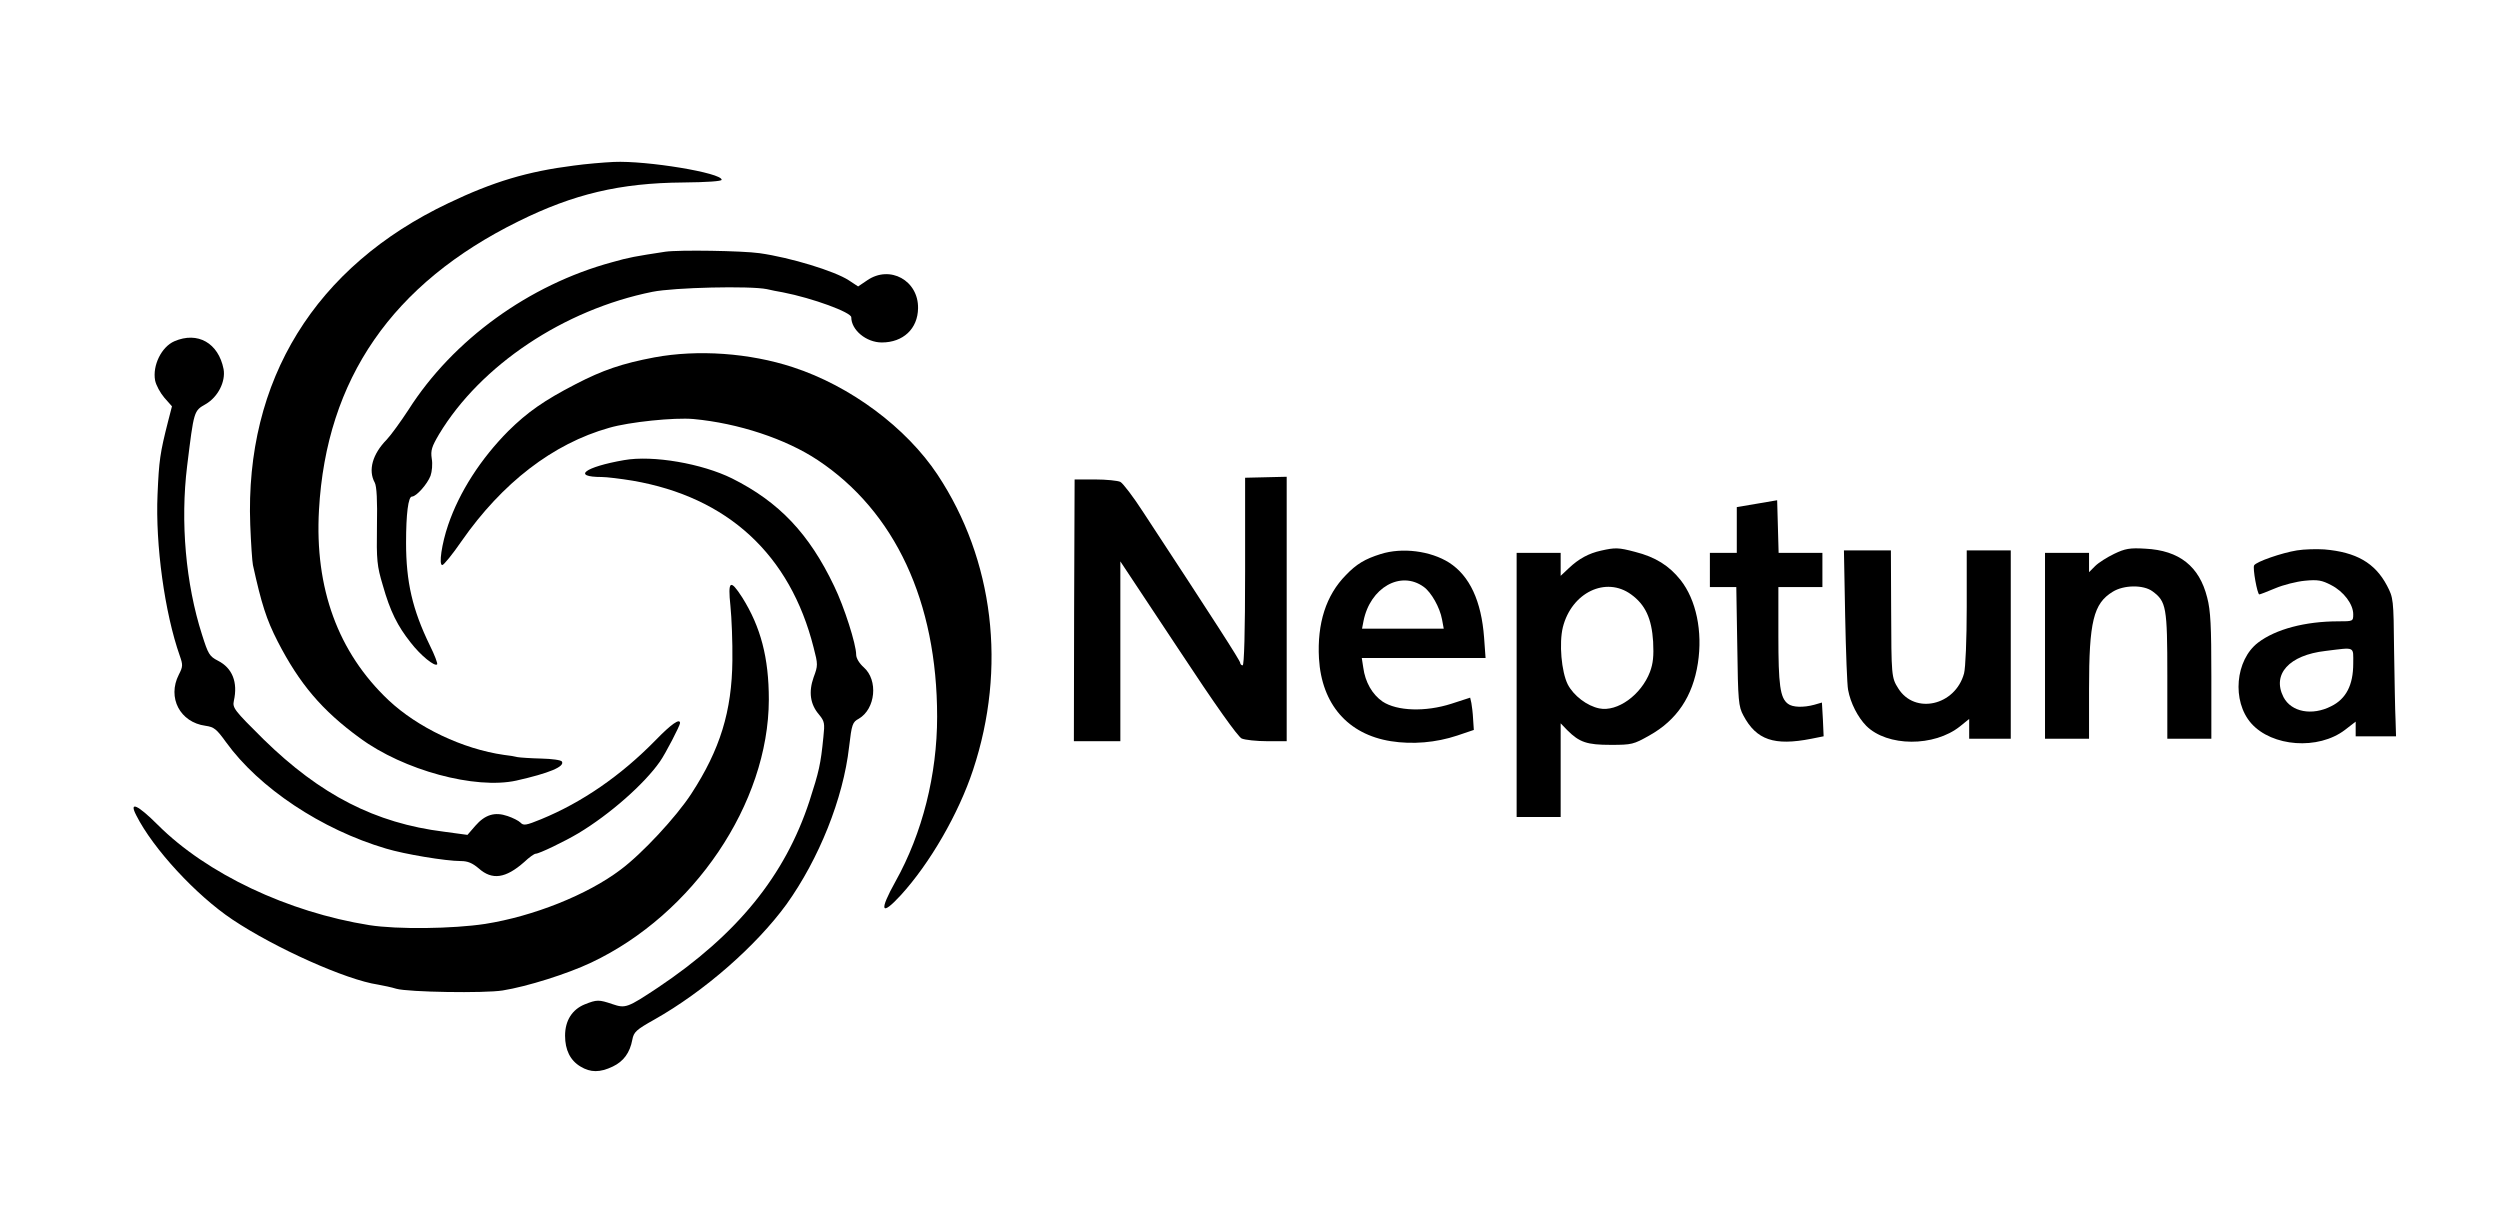
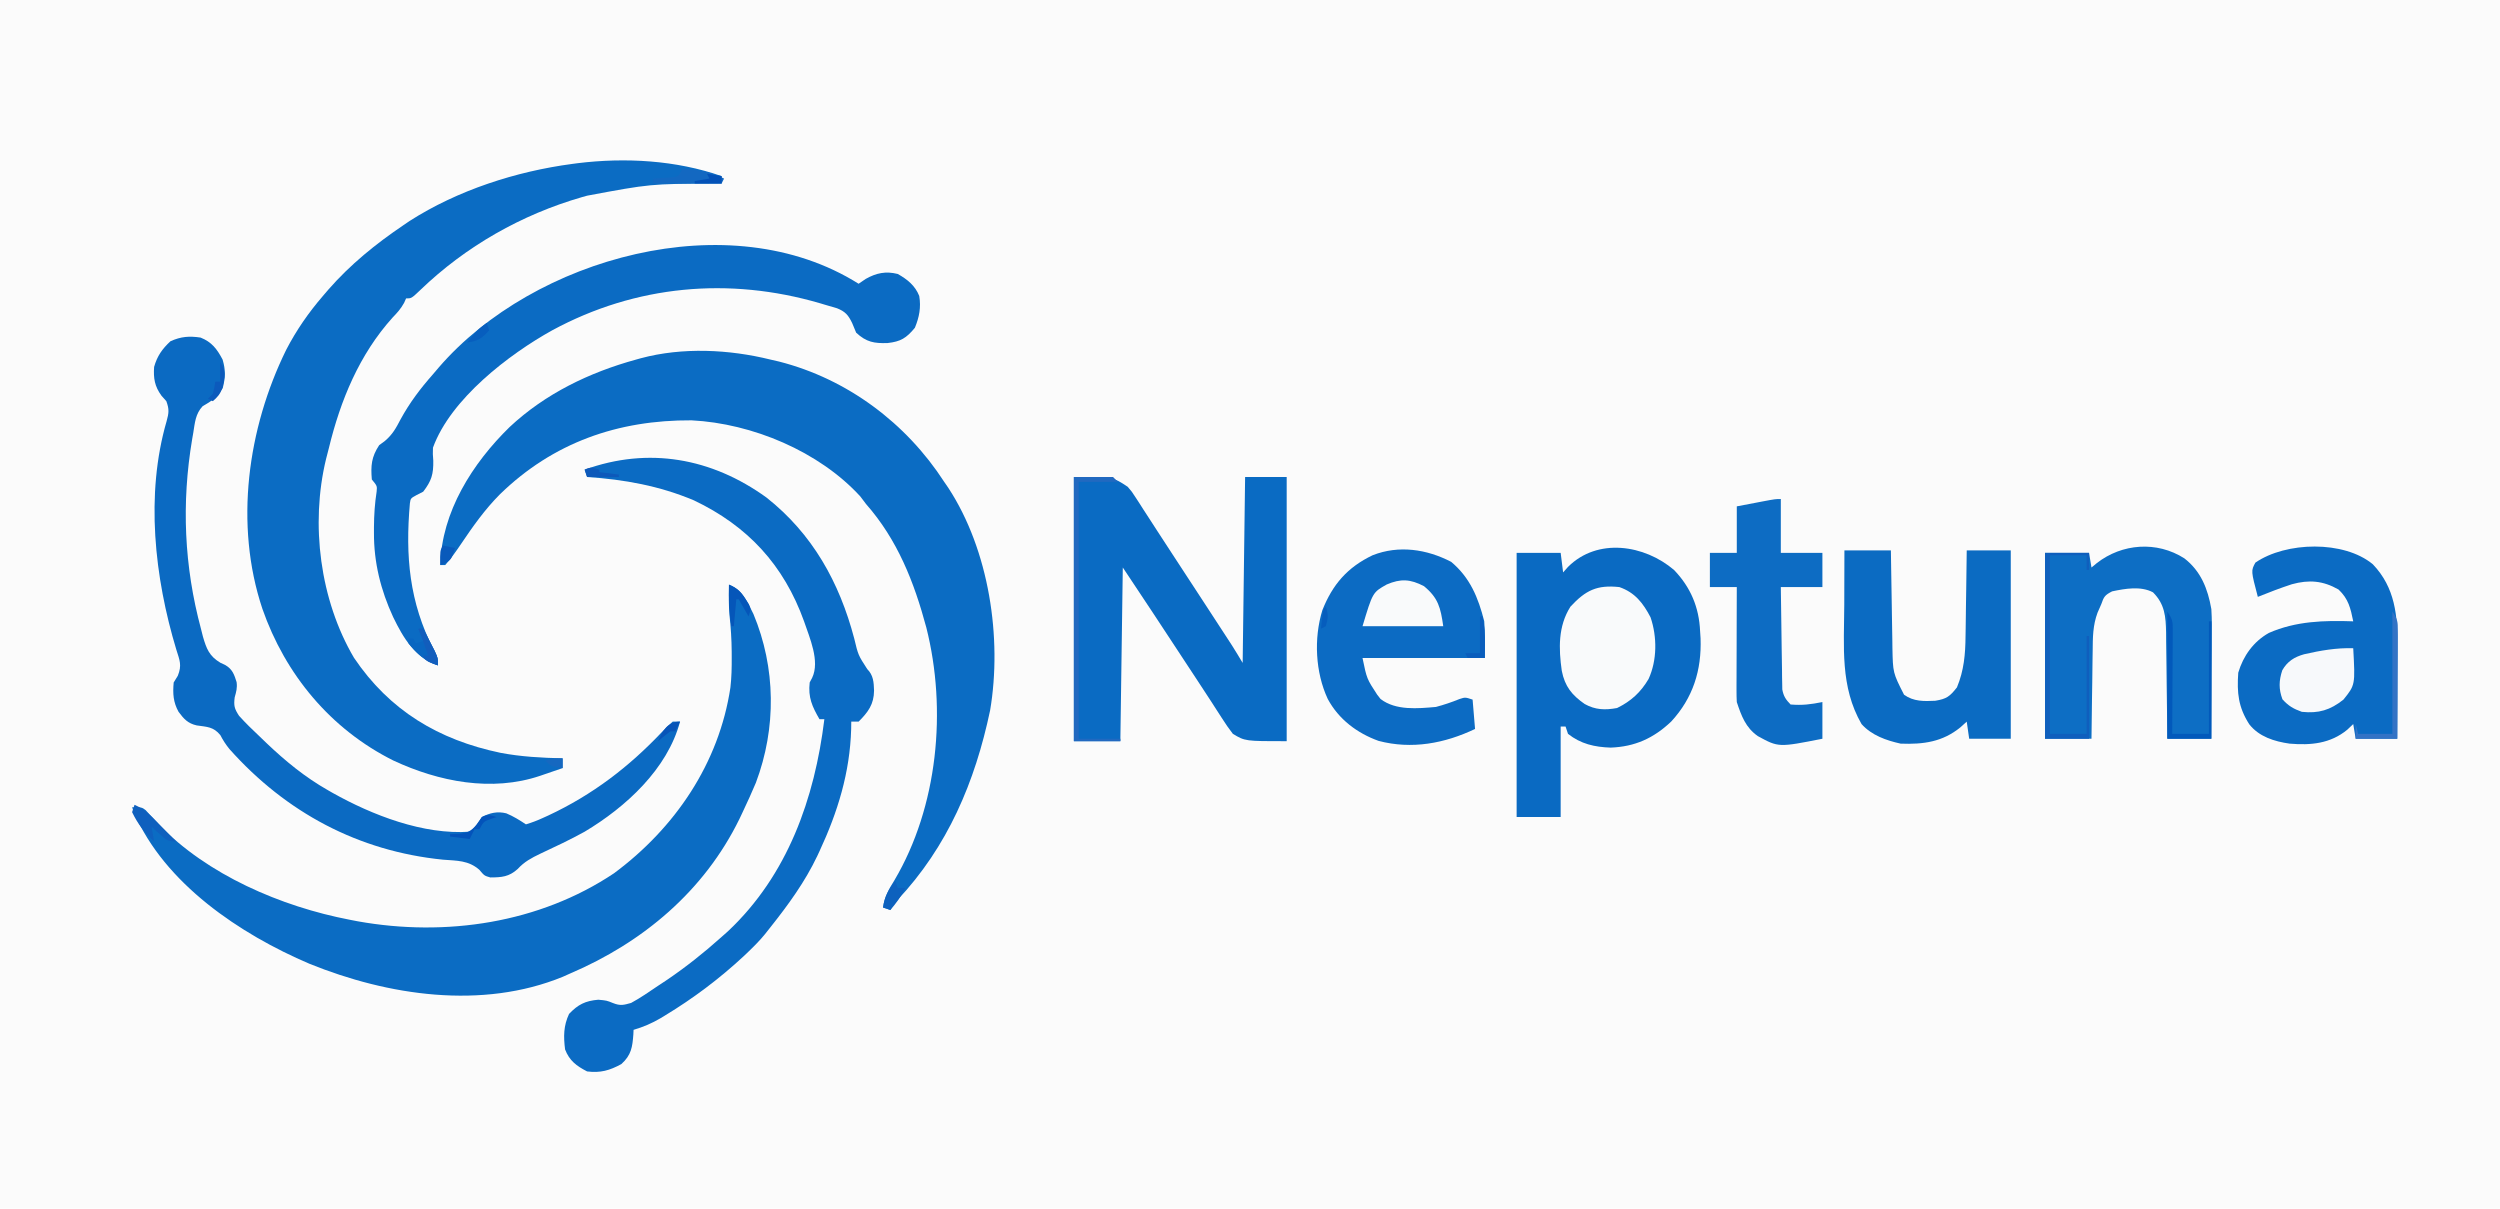
- <svg xmlns="http://www.w3.org/2000/svg" version="1.0" width="1022pt" height="494pt" viewBox="0 0 1022 494" preserveAspectRatio="xMidYMid meet">
-   <g transform="translate(0,494) scale(0.1,-0.1)" fill="#000000" stroke="none">
-     <path d="M2345 4263 c-189 -24 -329 -66 -511 -153 -546 -259 -833 -724 -811 -1315 3 -77 8 -151 11 -165 35 -159 55 -222 101 -312 89 -173 181 -282 336 -395 179 -132 472 -211 640 -174 133 30 199 57 186 78 -4 6 -41 11 -84 12 -43 1 -87 4 -98 6 -11 3 -36 7 -55 9 -168 24 -353 112 -472 224 -206 195 -302 457 -284 777 30 536 300 926 815 1180 226 112 416 157 674 159 97 1 157 5 157 11 2 28 -305 79 -441 73 -41 -2 -114 -8 -164 -15z" />
-     <path d="M2720 3911 c-124 -19 -148 -23 -218 -43 -339 -92 -650 -317 -832 -603 -32 -49 -72 -104 -89 -122 -58 -59 -77 -125 -49 -176 8 -15 11 -73 9 -177 -2 -141 0 -163 24 -243 30 -106 60 -166 114 -234 41 -53 98 -99 108 -89 3 3 -10 38 -30 78 -71 146 -97 259 -97 419 0 119 9 189 24 189 18 0 63 51 76 85 6 17 9 48 5 70 -5 34 0 49 30 100 170 282 510 509 872 582 89 18 399 25 468 11 17 -4 46 -10 65 -13 123 -24 280 -82 280 -102 0 -52 61 -103 125 -103 87 0 147 56 148 140 2 113 -115 178 -208 114 l-37 -25 -38 25 c-58 38 -238 93 -365 111 -71 10 -329 14 -385 6z" />
-     <path d="M713 3545 c-53 -23 -90 -99 -79 -160 4 -20 21 -51 38 -71 l31 -35 -16 -62 c-33 -130 -37 -159 -43 -299 -9 -204 29 -483 91 -659 13 -37 13 -44 -4 -77 -48 -94 5 -195 109 -209 35 -5 45 -13 84 -67 135 -187 390 -357 654 -435 76 -23 244 -51 306 -51 28 0 47 -8 73 -30 55 -49 110 -41 186 26 20 19 41 34 47 34 14 0 118 50 175 84 128 77 269 201 333 293 22 31 82 147 82 157 0 21 -36 -4 -100 -70 -142 -145 -300 -254 -468 -323 -61 -25 -72 -27 -84 -14 -8 8 -32 20 -53 27 -52 18 -92 6 -132 -40 l-32 -37 -96 13 c-281 35 -505 150 -738 378 -120 119 -127 128 -121 157 17 76 -6 134 -65 164 -35 18 -40 27 -65 106 -67 209 -89 462 -61 690 28 227 27 225 76 253 50 29 82 92 73 143 -21 107 -106 155 -201 114z" />
-     <path d="M2675 3479 c-132 -25 -211 -52 -321 -109 -130 -67 -198 -115 -276 -192 -113 -114 -200 -249 -246 -384 -26 -76 -39 -164 -24 -164 6 0 42 44 79 98 166 238 373 398 603 463 82 24 267 43 345 36 183 -17 377 -81 508 -168 316 -210 488 -579 488 -1049 0 -236 -60 -476 -170 -673 -68 -122 -60 -145 21 -57 119 130 237 334 296 513 138 417 85 858 -145 1206 -128 193 -356 363 -592 440 -177 58 -388 73 -566 40z" />
-     <path d="M2551 3059 c-161 -28 -215 -69 -91 -69 20 0 77 -7 126 -15 389 -67 644 -302 740 -682 18 -69 18 -74 0 -122 -21 -60 -14 -110 22 -152 23 -28 24 -36 18 -92 -11 -112 -18 -141 -57 -262 -100 -305 -295 -545 -619 -762 -125 -83 -133 -86 -186 -68 -56 19 -64 19 -114 -1 -51 -21 -80 -66 -80 -128 0 -58 21 -101 63 -126 41 -25 80 -25 132 0 44 21 70 56 80 110 6 31 15 40 90 82 204 115 416 301 540 471 133 186 232 432 256 643 11 94 14 102 40 116 68 40 80 157 20 210 -18 16 -31 37 -31 52 0 42 -49 196 -90 280 -102 214 -225 344 -417 440 -123 61 -324 96 -442 75z" />
-     <path d="M5090 2604 c0 -249 -4 -384 -10 -384 -5 0 -10 5 -10 10 0 9 -107 175 -397 617 -40 62 -82 117 -93 123 -10 5 -57 10 -103 10 l-84 0 -2 -535 -1 -535 95 0 95 0 0 367 0 368 236 -356 c154 -234 244 -360 260 -368 14 -6 61 -11 104 -11 l80 0 0 541 0 540 -85 -2 -85 -2 0 -383z" />
-     <path d="M7183 2881 l-83 -14 0 -94 0 -93 -55 0 -55 0 0 -70 0 -70 54 0 54 0 4 -242 c3 -224 5 -246 25 -283 53 -100 126 -125 278 -95 l50 10 -3 69 -4 69 -31 -9 c-44 -12 -89 -11 -108 4 -32 24 -39 77 -39 278 l0 199 90 0 90 0 0 70 0 70 -90 0 -89 0 -3 108 -3 107 -82 -14z" />
-     <path d="M6545 2689 c-50 -11 -91 -33 -132 -72 l-33 -31 0 47 0 47 -90 0 -90 0 0 -540 0 -540 90 0 90 0 0 191 0 192 27 -28 c50 -50 81 -60 178 -60 86 0 93 2 157 38 113 63 178 160 199 296 20 130 -7 259 -71 340 -47 59 -103 94 -186 115 -68 18 -81 18 -139 5z m123 -179 c58 -42 84 -98 90 -193 3 -59 0 -89 -13 -124 -36 -94 -133 -164 -207 -149 -50 10 -105 52 -129 98 -26 52 -36 169 -20 234 36 142 176 209 279 134z" />
-     <path d="M8643 2676 c-29 -14 -64 -36 -78 -50 l-25 -25 0 39 0 40 -90 0 -90 0 0 -380 0 -380 90 0 90 0 0 203 c0 276 18 350 97 398 45 28 125 29 162 2 57 -42 61 -64 61 -345 l0 -258 90 0 90 0 0 255 c0 205 -3 269 -17 322 -32 128 -114 193 -253 200 -64 4 -83 0 -127 -21z" />
-     <path d="M9390 2690 c-62 -10 -166 -46 -175 -61 -7 -10 13 -119 21 -119 3 0 32 11 65 25 33 14 88 28 122 31 52 5 69 2 107 -18 51 -26 90 -78 90 -119 0 -29 -1 -29 -61 -29 -135 0 -256 -32 -328 -87 -93 -71 -108 -239 -28 -330 85 -96 274 -110 383 -27 l44 34 0 -30 0 -30 83 0 82 0 -2 67 c-2 38 -4 165 -6 283 -2 212 -3 216 -29 266 -49 93 -126 137 -256 148 -31 2 -82 1 -112 -4z m230 -463 c0 -87 -29 -144 -90 -174 -78 -40 -163 -24 -195 37 -48 94 23 172 172 189 123 15 113 20 113 -52z" />
-     <path d="M5644 2675 c-64 -20 -99 -41 -142 -86 -81 -82 -118 -197 -110 -341 11 -187 118 -310 294 -338 88 -14 184 -6 271 23 l68 23 -3 45 c-1 24 -5 54 -7 65 l-5 22 -77 -25 c-106 -34 -222 -30 -281 9 -42 29 -71 79 -79 139 l-6 39 253 0 253 0 -6 83 c-11 150 -59 253 -143 307 -76 48 -192 63 -280 35z m176 -134 c31 -22 66 -84 75 -133 l7 -38 -167 0 -167 0 6 31 c27 137 152 208 246 140z" />
-     <path d="M7543 2423 c3 -148 8 -284 12 -303 10 -55 40 -112 74 -147 86 -86 278 -87 384 -2 l37 30 0 -41 0 -40 85 0 85 0 0 385 0 385 -90 0 -90 0 0 -232 c0 -132 -5 -249 -11 -271 -36 -132 -202 -169 -269 -61 -28 44 -28 52 -29 322 l-1 242 -96 0 -96 0 5 -267z" />
-     <path d="M2986 2463 c5 -49 9 -149 8 -223 -2 -207 -50 -364 -168 -545 -61 -94 -202 -246 -290 -311 -135 -102 -356 -190 -553 -221 -132 -20 -358 -23 -473 -5 -333 53 -665 210 -865 410 -82 82 -119 99 -88 39 69 -137 245 -327 393 -426 175 -117 466 -247 595 -266 22 -4 56 -11 75 -17 48 -14 361 -19 435 -7 100 16 265 68 362 114 419 198 725 651 726 1075 0 171 -33 297 -109 418 -49 76 -59 69 -48 -35z" />
-   </g>
+ <svg xmlns="http://www.w3.org/2000/svg" version="1.1" width="1022" height="494">
+   <path d="M0 0 C337.26 0 674.52 0 1022 0 C1022 163.02 1022 326.04 1022 494 C684.74 494 347.48 494 0 494 C0 330.98 0 167.96 0 0 Z " fill="#FBFBFB" transform="translate(0,0)" />
+   <path d="M0 0 C1.731 0.4 1.731 0.4 3.496 0.809 C31.429 7.942 55.444 25.959 71 50 C71.561 50.816 72.121 51.632 72.699 52.473 C89.33 77.921 94.766 113.841 89.754 143.422 C83.589 172.682 72.422 199.129 51.715 221.109 C49.94 222.896 49.94 222.896 49 225 C48.01 224.67 47.02 224.34 46 224 C46.573 219.565 48.272 216.645 50.625 212.875 C68.413 182.793 72.182 143.218 63.685 109.547 C58.669 90.883 51.905 73.659 39 59 C38.237 57.989 37.474 56.979 36.688 55.938 C19.838 37.521 -7.475 26.094 -32.305 24.832 C-62.4 24.667 -88.889 33.921 -110.625 55.062 C-116.725 61.193 -121.62 68.096 -126.441 75.25 C-128.496 78.289 -130.552 81.258 -133 84 C-133.66 84 -134.32 84 -135 84 C-134.513 62.284 -121.84 42.396 -106.661 27.566 C-92.093 13.941 -74.093 5.256 -55 0 C-54.04 -0.269 -54.04 -0.269 -53.062 -0.544 C-36.005 -5.119 -17.006 -4.202 0 0 Z " fill="#0B6CC3" transform="translate(315,147)" />
+   <path d="M0 0 C0 0.99 0 1.98 0 3 C-1.433 3.014 -1.433 3.014 -2.896 3.028 C-29.22 3.177 -29.22 3.177 -55 8 C-55.663 8.186 -56.325 8.372 -57.008 8.563 C-81.812 15.721 -104.568 28.669 -123.169 46.547 C-126.797 50 -126.797 50 -129 50 C-129.385 50.87 -129.385 50.87 -129.777 51.758 C-131.113 54.207 -132.629 55.868 -134.562 57.875 C-148.114 72.946 -155.821 91.64 -160.548 111.138 C-160.914 112.647 -161.308 114.149 -161.711 115.648 C-168.165 142.308 -164.198 173.266 -150.309 196.875 C-135.747 218.498 -115.658 230.474 -90.402 235.754 C-81.983 237.362 -73.553 237.796 -65 238 C-65 239.32 -65 240.64 -65 242 C-67.373 242.818 -69.748 243.63 -72.125 244.438 C-73.123 244.783 -73.123 244.783 -74.141 245.135 C-93.975 251.844 -115.633 247.563 -134.2 238.898 C-159.871 226.091 -178.382 203.72 -187.75 176.84 C-199.238 142.367 -193.813 103.174 -178 71 C-173.822 62.947 -168.91 55.87 -163 49 C-162.288 48.166 -161.577 47.332 -160.844 46.473 C-151.711 36.038 -141.434 27.732 -130 20 C-128.805 19.184 -128.805 19.184 -127.586 18.352 C-107.897 5.759 -84.051 -1.939 -61 -5 C-60.302 -5.093 -59.604 -5.186 -58.885 -5.281 C-39.388 -7.682 -18.621 -6.517 0 0 Z " fill="#0B6CC3" transform="translate(295,72)" />
+   <path d="M0 0 C5.524 2.233 7.442 6.872 10 12 C19.173 34.014 19.451 58.549 11 81 C9.329 84.986 7.534 88.905 5.688 92.812 C5.238 93.767 4.788 94.722 4.324 95.705 C-10.126 125.275 -35.176 146.273 -65 159 C-65.959 159.429 -66.918 159.859 -67.906 160.301 C-100.948 173.842 -139.417 167.999 -171.48 154.994 C-199.761 142.948 -230.747 122.235 -243.25 93.086 C-243.498 92.398 -243.745 91.709 -244 91 C-240 91 -240 91 -238.439 92.202 C-237.939 92.761 -237.44 93.319 -236.926 93.895 C-236.35 94.515 -235.774 95.136 -235.18 95.775 C-234.564 96.447 -233.947 97.12 -233.312 97.812 C-213.309 118.664 -183.056 131.6 -155 137 C-153.899 137.213 -152.798 137.425 -151.664 137.645 C-115.862 144.041 -77.559 138.429 -47 118 C-21.998 99.47 -4.056 73.005 0.594 42.047 C1.069 37.922 1.152 33.837 1.125 29.688 C1.123 28.946 1.121 28.205 1.119 27.441 C1.08 22.429 0.765 17.501 0.223 12.516 C-0.146 8.346 -0.082 4.182 0 0 Z " fill="#0B6CC3" transform="translate(298,239)" />
+   <path d="M0 0 C6.732 7.032 10.185 15.219 10.609 24.953 C10.673 25.92 10.736 26.887 10.801 27.883 C11.285 40.913 7.707 52.248 -1.168 61.883 C-8.344 68.721 -16.02 72.208 -25.953 72.578 C-32.528 72.356 -38.145 71.092 -43.391 66.953 C-43.721 65.963 -44.051 64.973 -44.391 63.953 C-45.051 63.953 -45.711 63.953 -46.391 63.953 C-46.391 76.163 -46.391 88.373 -46.391 100.953 C-52.331 100.953 -58.271 100.953 -64.391 100.953 C-64.391 65.313 -64.391 29.673 -64.391 -7.047 C-58.451 -7.047 -52.511 -7.047 -46.391 -7.047 C-46.061 -4.407 -45.731 -1.767 -45.391 0.953 C-44.401 -0.161 -44.401 -0.161 -43.391 -1.297 C-31.305 -13.348 -12.134 -10.389 0 0 Z " fill="#0A6AC2" transform="translate(684.3906,233.0469)" />
+   <path d="M0 0 C16 0 16 0 22 4 C23.697 5.969 23.697 5.969 25.051 8.07 C25.576 8.871 26.1 9.671 26.641 10.496 C27.193 11.364 27.744 12.231 28.312 13.125 C29.207 14.499 29.207 14.499 30.119 15.9 C31.409 17.884 32.694 19.87 33.975 21.86 C36.046 25.072 38.137 28.27 40.234 31.465 C44.503 37.968 48.753 44.483 53 51 C53.65 51.997 54.301 52.994 54.971 54.021 C56.774 56.784 58.575 59.548 60.375 62.312 C60.904 63.124 61.433 63.936 61.979 64.772 C62.468 65.524 62.957 66.276 63.461 67.051 C63.882 67.697 64.302 68.343 64.736 69.009 C66.199 71.313 67.596 73.659 69 76 C69.33 50.92 69.66 25.84 70 0 C75.61 0 81.22 0 87 0 C87 35.64 87 71.28 87 108 C70 108 70 108 65 105 C63.351 102.857 61.905 100.791 60.477 98.512 C59.598 97.153 58.719 95.794 57.841 94.435 C57.38 93.714 56.919 92.993 56.444 92.25 C54.463 89.163 52.441 86.104 50.42 83.043 C48.818 80.617 47.221 78.189 45.625 75.76 C45.09 74.945 44.555 74.131 44.004 73.292 C43.466 72.474 42.929 71.656 42.375 70.812 C35.614 60.521 28.849 50.233 22 40 C21.34 39.01 20.68 38.02 20 37 C19.67 60.43 19.34 83.86 19 108 C12.73 108 6.46 108 0 108 C0 72.36 0 36.72 0 0 Z " fill="#0A6BC3" transform="translate(439,195)" />
+   <path d="M0 0 C0.969 -0.66 1.939 -1.32 2.938 -2 C7.284 -4.427 11.119 -5.226 16 -4 C19.897 -1.825 23.119 0.767 24.789 5 C25.566 9.624 24.798 13.669 23 18 C19.5 22.237 17.173 23.648 11.852 24.238 C6.389 24.42 3.168 23.878 -1 20 C-1.584 18.699 -2.13 17.381 -2.645 16.051 C-4.233 12.773 -5.442 11.372 -8.836 10.012 C-10.339 9.537 -11.853 9.097 -13.375 8.688 C-14.173 8.449 -14.971 8.21 -15.793 7.964 C-53.01 -2.903 -91.122 0.555 -125.231 19.02 C-142.847 28.783 -166.759 47.047 -174 67 C-174.092 69.588 -174.092 69.588 -173.875 72.312 C-173.779 77.866 -174.607 80.599 -178 85 C-179.33 85.681 -179.33 85.681 -180.688 86.375 C-183.136 87.717 -183.136 87.717 -183.436 89.769 C-185.324 111.234 -183.716 130.137 -173.688 149.625 C-172 153 -172 153 -172 156 C-181.521 152.613 -186.034 144.978 -190.265 136.291 C-195.354 125.291 -198.198 113.892 -198.125 101.75 C-198.125 101.002 -198.124 100.254 -198.124 99.484 C-198.093 94.558 -197.788 89.757 -197.023 84.883 C-196.818 82.66 -196.818 82.66 -199 80 C-199.46 74.391 -199.182 70.827 -196 66 C-195.215 65.419 -194.43 64.837 -193.621 64.238 C-190.52 61.59 -189.135 59.043 -187.25 55.438 C-183.532 48.618 -179.155 42.828 -174 37 C-173.179 36.034 -172.358 35.069 -171.512 34.074 C-132.891 -10.555 -52.71 -33.184 0 0 Z " fill="#0B6BC3" transform="translate(351,116)" />
+   <path d="M0 0 C4.594 1.837 6.712 4.669 9 9 C10.264 13.23 10.17 16.342 9.062 20.625 C6.761 24.392 4.626 25.925 0.84 28.055 C-2.112 31.176 -2.329 34.854 -3 39 C-3.142 39.81 -3.284 40.62 -3.431 41.455 C-7.848 67.692 -6.743 93.453 0.188 119.188 C0.442 120.197 0.697 121.207 0.959 122.247 C2.417 127.245 3.542 130.206 8.109 132.941 C8.794 133.264 9.478 133.587 10.183 133.92 C13.043 135.62 13.753 137.768 14.727 140.854 C15.034 143.269 14.592 144.759 13.938 147.086 C13.517 150.484 13.809 151.709 15.719 154.611 C18.337 157.508 21.083 160.216 23.938 162.875 C24.957 163.854 25.975 164.834 26.993 165.815 C34.715 173.165 42.717 179.72 52 185 C52.641 185.367 53.281 185.734 53.941 186.113 C70.185 195.223 91.069 203.357 110 202 C112.486 200.326 113.324 198.59 115 196 C118.25 194.287 121.368 193.595 124.965 194.488 C127.868 195.685 130.391 197.261 133 199 C135.522 198.242 137.688 197.409 140.062 196.312 C140.764 195.995 141.465 195.678 142.187 195.351 C160.232 186.913 175.162 175.484 188.777 161.063 C190.13 159.655 191.56 158.32 193 157 C193.99 157 194.98 157 196 157 C190.826 176.404 173.823 191.956 157 202 C151.091 205.277 144.981 208.137 138.864 211 C135.255 212.734 132.36 214.258 129.625 217.25 C126.074 220.45 123.099 220.677 118.43 220.699 C116 220 116 220 113.938 217.555 C109.475 213.674 104.871 213.89 99.125 213.438 C64.526 209.978 34.919 194.142 11.809 168.23 C10.284 166.35 9.18 164.626 8.062 162.5 C5.224 159.059 2.686 159.177 -1.59 158.547 C-5.218 157.724 -6.821 155.928 -9 153 C-11.215 148.992 -11.398 145.535 -11 141 C-10.165 139.639 -10.165 139.639 -9.312 138.25 C-7.572 133.94 -8.541 131.959 -9.902 127.629 C-18.837 98.092 -22.609 64.175 -13.891 34.184 C-12.943 30.794 -12.794 29.273 -14 26 C-14.66 25.258 -15.32 24.515 -16 23.75 C-18.77 19.942 -19.319 16.67 -19 12 C-17.73 7.52 -15.708 4.659 -12.312 1.5 C-8.032 -0.438 -4.623 -0.693 0 0 Z " fill="#0B6AC2" transform="translate(82,138)" />
+   <path d="M0 0 C18.834 14.868 29.809 34.603 35.891 57.621 C37.513 64.428 37.513 64.428 41.215 70.145 C43.74 72.683 43.888 75.522 44 78.938 C43.954 84.532 41.578 87.735 37.688 91.625 C36.697 91.625 35.708 91.625 34.688 91.625 C34.673 92.632 34.659 93.639 34.645 94.676 C34.144 112.423 29.149 128.604 21.688 144.625 C21.39 145.264 21.093 145.903 20.786 146.561 C15.711 157.213 8.998 166.404 1.688 175.625 C0.953 176.556 0.218 177.486 -0.539 178.445 C-2.651 181.041 -4.891 183.309 -7.312 185.625 C-7.966 186.25 -8.62 186.875 -9.293 187.52 C-19.145 196.679 -29.929 204.787 -41.438 211.75 C-42.342 212.299 -42.342 212.299 -43.264 212.859 C-46.84 214.958 -50.339 216.453 -54.312 217.625 C-54.338 218.217 -54.364 218.808 -54.391 219.418 C-54.765 224.638 -55.236 227.977 -59.312 231.625 C-64.088 234.238 -67.886 235.316 -73.312 234.625 C-77.654 232.371 -80.547 230.234 -82.312 225.625 C-82.971 220.307 -82.963 216.026 -80.688 211.125 C-77.016 207.261 -74.068 205.779 -68.75 205.312 C-65.312 205.625 -65.312 205.625 -62.688 206.688 C-59.688 207.872 -58.397 207.489 -55.312 206.625 C-51.479 204.561 -47.922 202.056 -44.312 199.625 C-43.274 198.939 -42.235 198.253 -41.164 197.547 C-33.068 192.097 -25.577 186.139 -18.312 179.625 C-17.017 178.475 -17.017 178.475 -15.695 177.301 C8.693 154.354 19.717 123.051 23.688 90.625 C23.027 90.625 22.367 90.625 21.688 90.625 C18.717 85.52 16.987 81.696 17.688 75.625 C18.025 74.983 18.363 74.341 18.711 73.68 C21.939 66.889 17.653 57.344 15.398 50.659 C7.12 27.606 -7.641 11.629 -29.672 1.156 C-43.786 -4.78 -58.076 -7.348 -73.312 -8.375 C-73.642 -9.365 -73.972 -10.355 -74.312 -11.375 C-48.245 -20.82 -22.381 -16.159 0 0 Z " fill="#0B6BC3" transform="translate(313.3125,203.375)" />
+   <path d="M0 0 C9.126 9.551 10.133 21.021 10.07 33.613 C10.069 34.692 10.067 35.772 10.066 36.883 C10.06 40.317 10.048 43.75 10.035 47.184 C10.03 49.517 10.026 51.85 10.021 54.184 C10.01 59.892 9.993 65.6 9.973 71.309 C4.363 71.309 -1.247 71.309 -7.027 71.309 C-7.357 69.329 -7.687 67.349 -8.027 65.309 C-8.832 66.072 -9.636 66.835 -10.465 67.621 C-17.379 73.308 -25.347 74.042 -34.027 73.309 C-40.276 72.422 -46.55 70.477 -50.539 65.375 C-55.015 58.385 -55.606 52.547 -55.027 44.309 C-53.004 37.452 -48.82 31.602 -42.527 28.059 C-31.446 23.19 -19.885 22.893 -8.027 23.309 C-9.113 17.973 -9.948 14.167 -14.027 10.309 C-20.449 6.657 -26.072 6.235 -33.094 8.141 C-37.813 9.687 -42.426 11.444 -47.027 13.309 C-49.838 2.645 -49.838 2.645 -48.027 -0.691 C-35.557 -9.285 -11.818 -9.86 0 0 Z " fill="#0B6BC3" transform="translate(970.0273,230.6914)" />
+   <path d="M0 0 C7.754 6.521 11.035 14.596 13.5 24.25 C13.909 29.255 13.75 34.291 13.75 39.312 C-2.75 39.312 -19.25 39.312 -36.25 39.312 C-34.513 47.779 -34.513 47.779 -30.25 54.312 C-29.569 55.179 -29.569 55.179 -28.875 56.062 C-22.634 60.863 -13.631 59.953 -6.25 59.312 C-2.925 58.435 0.176 57.382 3.359 56.09 C5.75 55.312 5.75 55.312 8.75 56.312 C9.245 62.252 9.245 62.252 9.75 68.312 C-2.646 74.215 -16.107 76.773 -29.688 73.188 C-38.495 70.02 -46.011 64.344 -50.469 56.043 C-55.542 45.116 -56.202 31.363 -52.688 19.812 C-48.48 9.192 -42.386 2.196 -32.098 -2.715 C-21.388 -6.917 -9.999 -5.192 0 0 Z " fill="#0C6BC3" transform="translate(593.25,229.6875)" />
+   <path d="M0 0 C6.27 0 12.54 0 19 0 C19.02 1.412 19.04 2.824 19.06 4.279 C19.136 9.542 19.225 14.805 19.317 20.068 C19.356 22.342 19.39 24.615 19.422 26.889 C19.468 30.166 19.526 33.442 19.586 36.719 C19.597 37.727 19.609 38.736 19.621 39.775 C19.821 50.047 19.821 50.047 24.375 59 C28.26 61.813 32.508 61.699 37.152 61.469 C41.754 60.711 43.097 59.722 46 56 C48.873 49.1 49.462 42.357 49.512 34.961 C49.53 33.954 49.548 32.947 49.566 31.91 C49.62 28.732 49.654 25.554 49.688 22.375 C49.721 20.204 49.755 18.034 49.791 15.863 C49.875 10.576 49.943 5.288 50 0 C55.94 0 61.88 0 68 0 C68 25.41 68 50.82 68 77 C62.39 77 56.78 77 51 77 C50.505 73.535 50.505 73.535 50 70 C49.154 70.763 48.309 71.526 47.438 72.312 C40.103 78.292 32.35 79.347 23 79 C17.089 77.706 11.1 75.582 7 71 C-1.81 55.72 -0.132 39.359 -0.062 22.25 C-0.057 20.089 -0.053 17.927 -0.049 15.766 C-0.038 10.51 -0.021 5.255 0 0 Z " fill="#0B6BC2" transform="translate(754,225)" />
+   <path d="M0 0 C6.779 5.26 9.587 12.44 11.035 20.746 C11.297 24.874 11.269 28.987 11.23 33.121 C11.228 34.286 11.225 35.451 11.222 36.652 C11.211 40.35 11.186 44.048 11.16 47.746 C11.15 50.263 11.141 52.78 11.133 55.297 C11.111 61.447 11.076 67.596 11.035 73.746 C5.095 73.746 -0.845 73.746 -6.965 73.746 C-6.979 72.202 -6.994 70.658 -7.009 69.068 C-7.067 63.331 -7.144 57.595 -7.227 51.859 C-7.261 49.378 -7.289 46.897 -7.311 44.416 C-7.345 40.846 -7.397 37.277 -7.453 33.707 C-7.46 32.601 -7.466 31.494 -7.472 30.354 C-7.597 23.809 -7.962 18.756 -12.816 13.891 C-17.802 11.235 -24.192 12.373 -29.527 13.496 C-32.47 15.005 -32.907 15.653 -33.965 18.746 C-34.466 19.887 -34.967 21.028 -35.484 22.203 C-37.417 27.37 -37.441 32.342 -37.477 37.809 C-37.495 38.84 -37.512 39.872 -37.531 40.936 C-37.585 44.206 -37.619 47.476 -37.652 50.746 C-37.686 52.974 -37.72 55.202 -37.756 57.43 C-37.841 62.868 -37.907 68.307 -37.965 73.746 C-44.235 73.746 -50.505 73.746 -56.965 73.746 C-56.965 48.666 -56.965 23.586 -56.965 -2.254 C-51.025 -2.254 -45.085 -2.254 -38.965 -2.254 C-38.635 -0.274 -38.305 1.706 -37.965 3.746 C-37.243 3.148 -36.521 2.55 -35.777 1.934 C-25.481 -6.075 -11.268 -7.191 0 0 Z " fill="#0D6EC4" transform="translate(892.9648,228.2539)" />
+   <path d="M0 0 C0 7.26 0 14.52 0 22 C5.61 22 11.22 22 17 22 C17 26.62 17 31.24 17 36 C11.39 36 5.78 36 0 36 C0.069 42.193 0.157 48.386 0.262 54.579 C0.296 56.686 0.324 58.793 0.346 60.899 C0.38 63.928 0.432 66.956 0.488 69.984 C0.495 70.926 0.501 71.868 0.508 72.838 C0.537 74.159 0.537 74.159 0.568 75.507 C0.579 76.28 0.59 77.052 0.601 77.849 C1.114 80.617 2.029 82.002 4 84 C8.827 84.389 12.198 83.96 17 83 C17 87.95 17 92.9 17 98 C-0.937 101.546 -0.937 101.546 -9.375 96.938 C-14.397 93.457 -16.13 88.61 -18 83 C-18.087 81.45 -18.118 79.897 -18.114 78.345 C-18.113 77.404 -18.113 76.463 -18.113 75.494 C-18.108 74.482 -18.103 73.469 -18.098 72.426 C-18.096 71.387 -18.095 70.348 -18.093 69.277 C-18.088 65.956 -18.075 62.634 -18.062 59.312 C-18.057 57.062 -18.053 54.811 -18.049 52.561 C-18.038 47.04 -18.021 41.52 -18 36 C-21.63 36 -25.26 36 -29 36 C-29 31.38 -29 26.76 -29 22 C-25.37 22 -21.74 22 -18 22 C-18 15.73 -18 9.46 -18 3 C-14.102 2.257 -14.102 2.257 -10.125 1.5 C-9.308 1.343 -8.491 1.187 -7.649 1.025 C-2.222 0 -2.222 0 0 0 Z " fill="#0D6CC3" transform="translate(728,204)" />
+   <path d="M0 0 C6.365 2.205 9.743 6.576 12.75 12.375 C15.46 20.324 15.445 29.911 11.938 37.562 C8.704 43.052 4.761 46.649 -0.938 49.438 C-5.89 50.347 -9.78 50.219 -14.184 47.801 C-19.411 44.146 -22.296 40.602 -23.547 34.203 C-24.836 25.087 -25.077 16.008 -20 8 C-13.805 1.303 -9.117 -0.984 0 0 Z " fill="#F9FAFB" transform="translate(662,240)" />
+   <path d="M0 0 C0.824 15.011 0.824 15.011 -4 21 C-9.404 25.301 -14.132 26.715 -21 26 C-24.489 24.749 -26.448 23.606 -28.938 20.875 C-30.502 16.642 -30.406 13.285 -29 9 C-26.907 5.357 -24.113 3.595 -20.085 2.461 C-13.511 0.96 -6.76 -0.24 0 0 Z " fill="#F7F9FB" transform="translate(962,265)" />
+   <path d="M0 0 C5.858 4.839 6.791 8.789 7.875 16.375 C-3.015 16.375 -13.905 16.375 -25.125 16.375 C-20.974 2.538 -20.974 2.538 -15.234 -0.688 C-9.493 -3.142 -5.601 -2.912 0 0 Z " fill="#F9FAFB" transform="translate(582.125,239.625)" />
+   <path d="M0 0 C5.28 0 10.56 0 16 0 C16.66 0.66 17.32 1.32 18 2 C12.72 2 7.44 2 2 2 C2 36.65 2 71.3 2 107 C7.61 107 13.22 107 19 107 C19 107.33 19 107.66 19 108 C12.73 108 6.46 108 0 108 C0 72.36 0 36.72 0 0 Z " fill="#2169C0" transform="translate(439,195)" />
+   <path d="M0 0 C5.94 0 11.88 0 18 0 C18 2.31 18 4.62 18 7 C17.67 7 17.34 7 17 7 C17 5.02 17 3.04 17 1 C12.05 1 7.1 1 2 1 C2 25.09 2 49.18 2 74 C6.95 74 11.9 74 17 74 C17 60.8 17 47.6 17 34 C17.33 34 17.66 34 18 34 C18 47.86 18 61.72 18 76 C12.06 76 6.12 76 0 76 C0 50.92 0 25.84 0 0 Z " fill="#0F5FBD" transform="translate(836,226)" />
+   <path d="M0 0 C2.134 3.2 2.247 3.986 2.227 7.655 C2.227 8.596 2.227 9.537 2.227 10.506 C2.216 11.518 2.206 12.531 2.195 13.574 C2.192 14.613 2.19 15.652 2.187 16.723 C2.176 20.044 2.15 23.366 2.125 26.688 C2.115 28.938 2.106 31.189 2.098 33.439 C2.076 38.96 2.041 44.48 2 50 C6.95 50 11.9 50 17 50 C17 34.82 17 19.64 17 4 C17.33 4 17.66 4 18 4 C18 19.84 18 35.68 18 52 C12.06 52 6.12 52 0 52 C0 34.84 0 17.68 0 0 Z " fill="#0259BB" transform="translate(886,250)" />
+   <path d="M0 0 C2.162 3.243 2.246 4.101 2.227 7.839 C2.227 8.819 2.227 9.8 2.227 10.811 C2.216 11.867 2.206 12.923 2.195 14.012 C2.192 15.095 2.19 16.178 2.187 17.295 C2.176 20.759 2.15 24.223 2.125 27.688 C2.115 30.035 2.106 32.382 2.098 34.729 C2.076 40.486 2.041 46.243 2 52 C-3.61 52 -9.22 52 -15 52 C-15 50.02 -15 48.04 -15 46 C-14.67 47.32 -14.34 48.64 -14 50 C-9.38 50 -4.76 50 0 50 C0 33.5 0 17 0 0 Z " fill="#3373C5" transform="translate(978,250)" />
+   <path d="M0 0 C6.303 0.368 11.333 1.166 17 4 C16.67 4.66 16.34 5.32 16 6 C6.76 6 -2.48 6 -12 6 C-12 5.34 -12 4.68 -12 4 C-10.952 3.944 -10.952 3.944 -9.883 3.887 C-8.973 3.821 -8.063 3.755 -7.125 3.688 C-6.22 3.629 -5.315 3.571 -4.383 3.512 C-1.638 3.212 -1.638 3.212 0 0 Z " fill="#1368C1" transform="translate(279,69)" />
+   <path d="M0 0 C2.932 1.321 4.987 2.746 7.234 5.039 C8.095 5.909 8.095 5.909 8.973 6.797 C9.559 7.4 10.146 8.003 10.75 8.625 C11.352 9.236 11.954 9.847 12.574 10.477 C14.054 11.98 15.528 13.489 17 15 C13.411 15 12.891 14.336 10.312 12 C9.379 11.165 9.379 11.165 8.426 10.312 C7.955 9.879 7.485 9.446 7 9 C7.33 10.98 7.66 12.96 8 15 C4.001 11.334 1.364 7.911 -1 3 C-0.67 2.01 -0.34 1.02 0 0 Z " fill="#0F60BE" transform="translate(55,329)" />
+   <path d="M0 0 C0.66 0 1.32 0 2 0 C3.007 1.934 4.006 3.872 5 5.812 C5.835 7.431 5.835 7.431 6.688 9.082 C8 12 8 12 8 15 C2.805 13.583 -0.662 10.079 -4 6 C-4 5.34 -4 4.68 -4 4 C-3.34 4 -2.68 4 -2 4 C-1.67 4.66 -1.34 5.32 -1 6 C-0.01 5.67 0.98 5.34 2 5 C1.34 3.35 0.68 1.7 0 0 Z " fill="#0966C1" transform="translate(171,257)" />
+   <path d="M0 0 C3.372 1.394 4.905 2.843 6.812 5.938 C7.252 6.627 7.692 7.317 8.145 8.027 C9 10 9 10 8 13 C6.02 9.535 6.02 9.535 4 6 C3.67 6 3.34 6 3 6 C2.67 9.63 2.34 13.26 2 17 C1.67 17 1.34 17 1 17 C0.007 11.293 -0.105 5.786 0 0 Z " fill="#0556B9" transform="translate(298,239)" />
+   <path d="M0 0 C0.33 0.99 0.66 1.98 1 3 C1.99 3 2.98 3 4 3 C2.473 6.436 0.401 9.119 -2 12 C-2.99 11.67 -3.98 11.34 -5 11 C-4.469 6.485 -2.634 3.653 0 0 Z " fill="#0D61BE" transform="translate(366,360)" />
+   <path d="M0 0 C0.33 0 0.66 0 1 0 C1.904 3.837 2.106 7.375 2.062 11.312 C2.053 12.381 2.044 13.45 2.035 14.551 C2.024 15.359 2.012 16.167 2 17 C-0.31 17 -2.62 17 -5 17 C-5.33 16.34 -5.66 15.68 -6 15 C-4.02 15 -2.04 15 0 15 C0 10.05 0 5.1 0 0 Z " fill="#0A5DBC" transform="translate(605,252)" />
+   <path d="M0 0 C0.66 0 1.32 0 2 0 C3.007 1.934 4.006 3.872 5 5.812 C5.835 7.431 5.835 7.431 6.688 9.082 C8 12 8 12 8 15 C3.125 13.25 3.125 13.25 2 11 C2.66 11 3.32 11 4 11 C2.787 7.276 1.491 3.622 0 0 Z " fill="#125DBC" transform="translate(171,257)" />
+   <path d="M0 0 C-0.784 0.268 -1.567 0.536 -2.375 0.812 C-5.281 1.848 -5.281 1.848 -7 5 C-7.66 5 -8.32 5 -9 5 C-9.66 6.32 -10.32 7.64 -11 9 C-13.64 8.67 -16.28 8.34 -19 8 C-19 7.67 -19 7.34 -19 7 C-17.783 6.959 -16.566 6.918 -15.312 6.875 C-11.826 6.468 -10.316 5.75 -8.125 3 C-7.424 2.01 -6.723 1.02 -6 0 C-3.509 -1.245 -2.589 -0.777 0 0 Z " fill="#0353BA" transform="translate(203,334)" />
+   <path d="M0 0 C1.941 3.192 2.176 4.943 1.312 8.562 C1.144 9.327 0.975 10.091 0.801 10.879 C-0.084 13.222 -1.12 14.379 -3 16 C-3.66 15.67 -4.32 15.34 -5 15 C-4.34 14.34 -3.68 13.68 -3 13 C-2.352 10.429 -2.352 10.429 -2 8 C-1.34 8 -0.68 8 0 8 C0 5.36 0 2.72 0 0 Z " fill="#0C5ABC" transform="translate(90,148)" />
+   <path d="M0 0 C1.65 0.33 3.3 0.66 5 1 C3.523 5.677 3.523 5.677 0.875 7.312 C-0.053 7.653 -0.053 7.653 -1 8 C-1.125 2.25 -1.125 2.25 0 0 Z " fill="#095ABB" transform="translate(181,223)" />
+   <path d="M0 0 C0 0.33 0 0.66 0 1 C2.64 1.33 5.28 1.66 8 2 C8 2.33 8 2.66 8 3 C3.71 3 -0.58 3 -5 3 C-5.33 2.01 -5.66 1.02 -6 0 C-3.509 -1.245 -2.589 -0.777 0 0 Z " fill="#0D59BA" transform="translate(245,192)" />
+   <path d="M0 0 C0.33 0.99 0.66 1.98 1 3 C-1.834 6.254 -3.686 7.521 -8 8 C-5.584 4.808 -3.32 2.253 0 0 Z " fill="#075EBE" transform="translate(199,132)" />
+   <path d="M0 0 C2.97 0.495 2.97 0.495 6 1 C6 1.99 6 2.98 6 4 C2.37 4 -1.26 4 -5 4 C-5 3.67 -5 3.34 -5 3 C-3.02 2.67 -1.04 2.34 1 2 C0.67 1.34 0.34 0.68 0 0 Z " fill="#0351B7" transform="translate(289,71)" />
+   <path d="M0 0 C-0.66 1.32 -1.32 2.64 -2 4 C-2.66 4 -3.32 4 -4 4 C-5.698 5.294 -7.367 6.625 -9 8 C-7.136 3.65 -5.024 0 0 0 Z " fill="#0754B8" transform="translate(278,295)" />
+   <path d="M0 0 C0 1.32 0 2.64 0 4 C-4.75 3.25 -4.75 3.25 -7 1 C-4 0 -4 0 0 0 Z " fill="#1668C0" transform="translate(230,310)" />
+   <path d="M0 0 C1.101 3.303 0.951 4.716 0 8 C-0.99 8.495 -0.99 8.495 -2 9 C-1.125 1.125 -1.125 1.125 0 0 Z " fill="#065DBD" transform="translate(542,248)" />
</svg>
